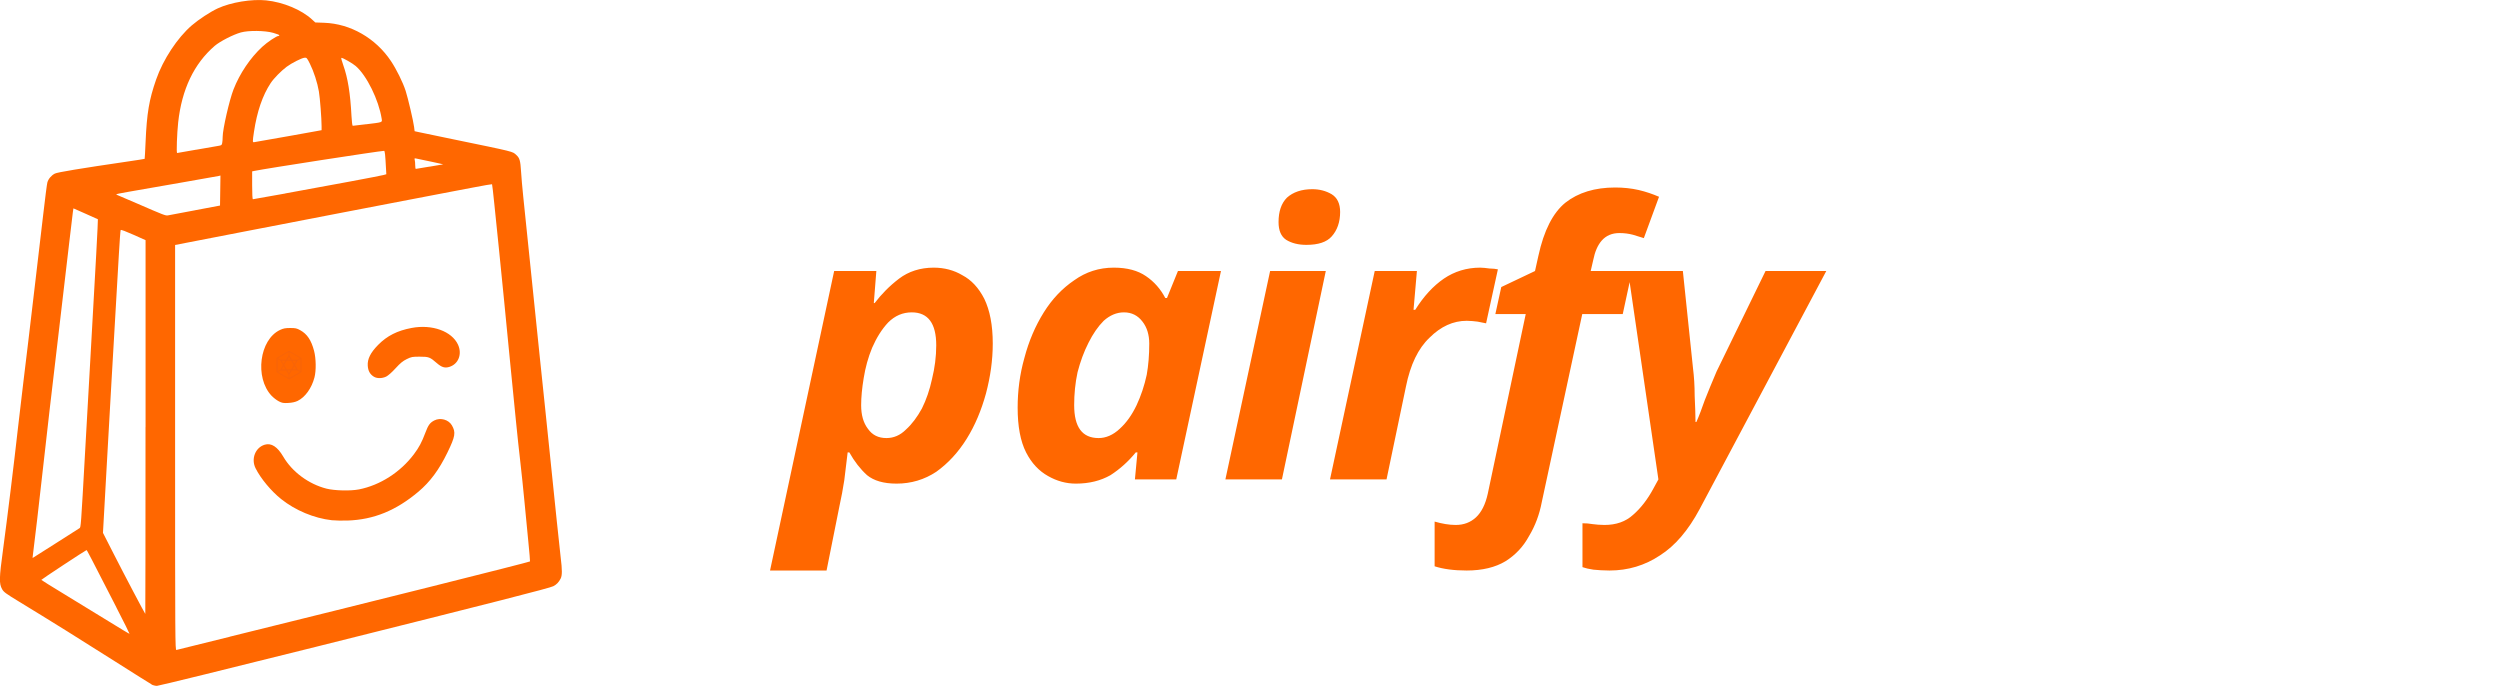
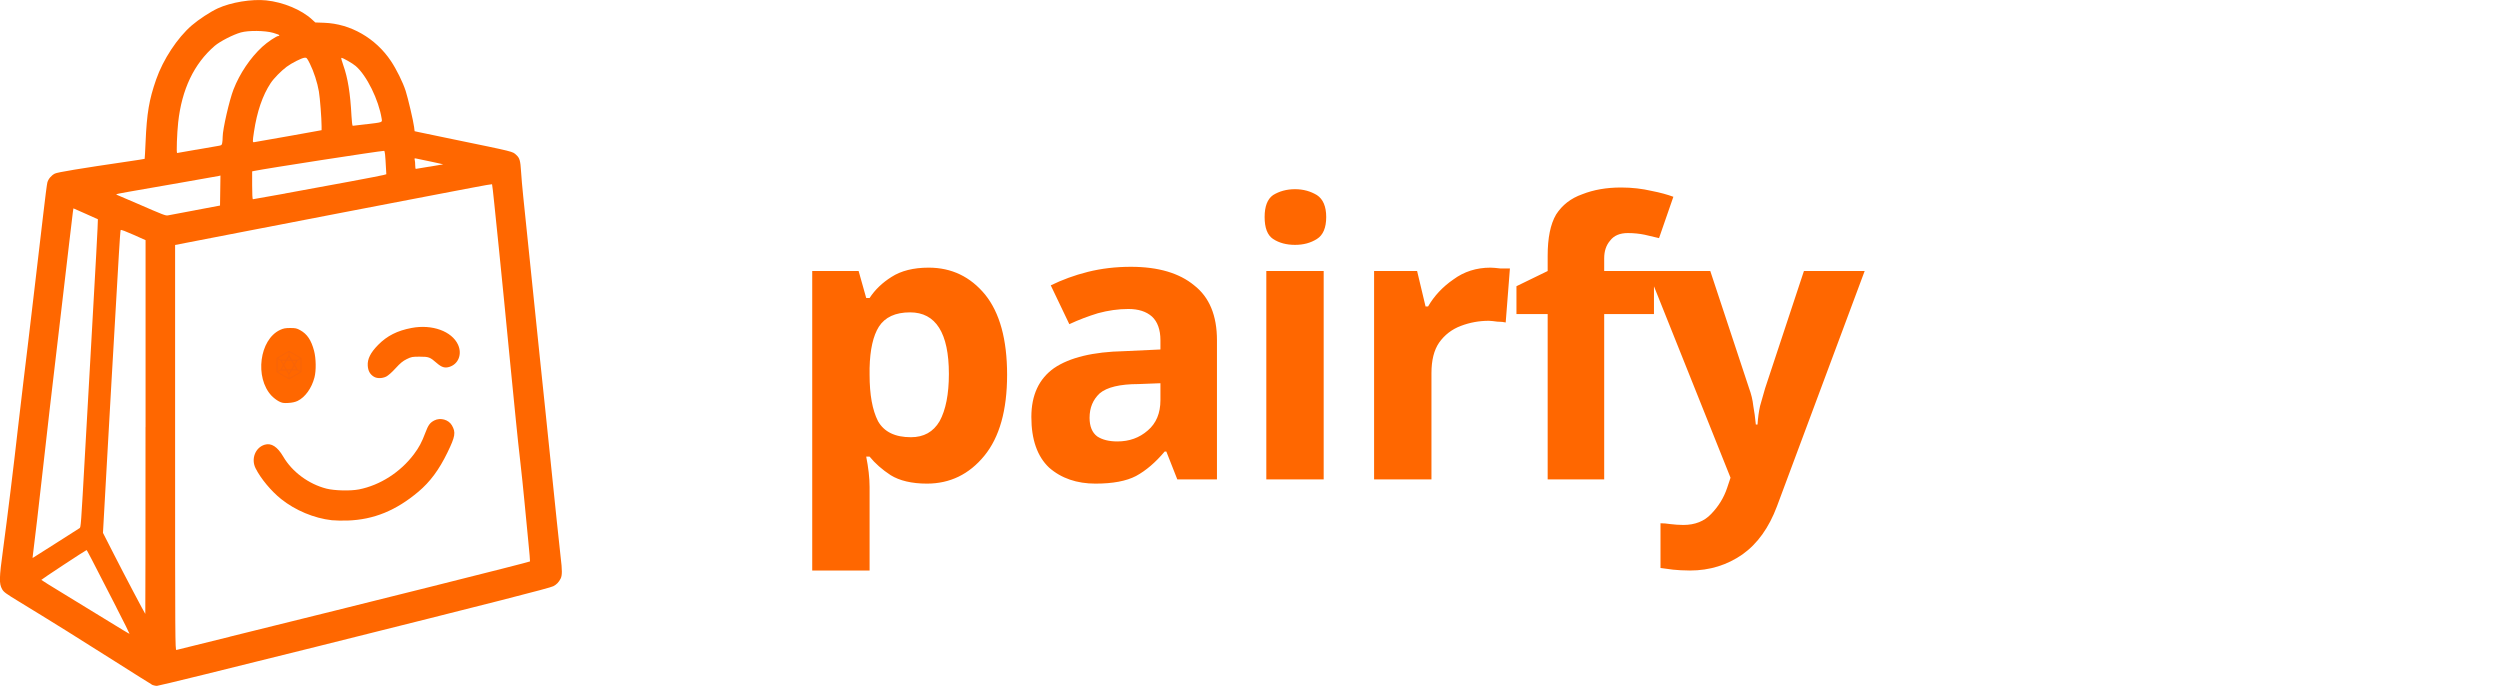
<svg xmlns="http://www.w3.org/2000/svg" width="175" height="48" viewBox="0 0 46.302 12.7" version="1.1" id="svg5">
  <defs id="defs2" />
  <g id="layer1">
    <g id="g1591">
      <path style="fill:#ff6700;fill-opacity:1;stroke-width:0.014" d="m 2.807,12.675 c -0.027,-0.014 -0.325,-0.202 -0.664,-0.417 -0.592,-0.377 -1.221,-0.769 -1.798,-1.12 -0.241,-0.147 -0.277,-0.173 -0.307,-0.228 -0.056,-0.102 -0.054,-0.201 0.018,-0.729 0.08,-0.591 0.199,-1.561 0.281,-2.292 0.035,-0.31 0.079,-0.685 0.098,-0.832 0.019,-0.148 0.057,-0.46 0.084,-0.695 0.027,-0.235 0.087,-0.742 0.133,-1.126 0.046,-0.385 0.112,-0.948 0.147,-1.252 0.035,-0.304 0.07,-0.576 0.078,-0.604 0.018,-0.066 0.073,-0.131 0.139,-0.165 0.049,-0.025 0.465,-0.094 1.358,-0.225 0.165,-0.024 0.303,-0.046 0.305,-0.048 0.002,-0.002 0.01,-0.14 0.017,-0.306 0.023,-0.538 0.065,-0.789 0.196,-1.164 0.13,-0.372 0.393,-0.771 0.659,-1.001 0.13,-0.112 0.344,-0.252 0.482,-0.316 0.243,-0.112 0.63,-0.176 0.897,-0.148 0.316,0.033 0.654,0.174 0.848,0.353 l 0.061,0.056 0.166,0.006 c 0.485,0.017 0.952,0.284 1.235,0.708 0.103,0.154 0.221,0.393 0.273,0.553 0.043,0.134 0.142,0.555 0.156,0.667 l 0.01,0.08 0.072,0.016 c 0.04,0.009 0.327,0.069 0.639,0.133 1.153,0.238 1.099,0.224 1.173,0.292 0.061,0.056 0.075,0.103 0.087,0.302 0.006,0.104 0.025,0.316 0.041,0.47 0.016,0.154 0.051,0.494 0.078,0.756 0.027,0.262 0.077,0.746 0.111,1.077 0.034,0.331 0.088,0.85 0.119,1.154 0.031,0.304 0.076,0.726 0.098,0.937 0.044,0.408 0.134,1.28 0.216,2.092 0.027,0.269 0.059,0.567 0.071,0.662 0.03,0.24 0.029,0.336 -4.76e-4,0.395 -0.034,0.067 -0.075,0.11 -0.136,0.141 -0.071,0.036 -1.013,0.277 -4.402,1.124 -1.588,0.397 -2.91,0.722 -2.939,0.722 -0.028,0 -0.073,-0.011 -0.1,-0.025 z m 1.449,-0.883 c 2.529,-0.624 5.543,-1.379 5.56,-1.394 0.003,-0.002 -0.011,-0.167 -0.031,-0.366 -0.02,-0.199 -0.052,-0.534 -0.072,-0.746 -0.02,-0.212 -0.054,-0.539 -0.076,-0.728 -0.022,-0.189 -0.06,-0.538 -0.083,-0.777 -0.023,-0.239 -0.071,-0.72 -0.106,-1.07 -0.035,-0.35 -0.085,-0.866 -0.112,-1.147 -0.027,-0.281 -0.071,-0.722 -0.098,-0.979 -0.027,-0.258 -0.065,-0.626 -0.084,-0.818 -0.019,-0.192 -0.038,-0.352 -0.041,-0.355 -0.003,-0.003 -0.159,0.024 -0.346,0.06 -0.187,0.036 -0.371,0.071 -0.41,0.078 -0.038,0.007 -0.397,0.076 -0.798,0.153 -0.4,0.077 -0.957,0.184 -1.238,0.238 -0.281,0.054 -1.088,0.21 -1.794,0.347 l -1.284,0.249 -1e-5,3.754 c -9e-6,3.569 0.001,3.754 0.024,3.747 0.013,-0.004 0.459,-0.114 0.99,-0.245 z m 1.889,-2.157 c -0.328,-0.037 -0.675,-0.182 -0.938,-0.392 -0.183,-0.146 -0.377,-0.378 -0.473,-0.569 -0.088,-0.174 -0.006,-0.386 0.17,-0.438 0.121,-0.036 0.235,0.038 0.342,0.221 0.165,0.283 0.471,0.509 0.801,0.593 0.152,0.038 0.445,0.045 0.602,0.014 0.39,-0.077 0.766,-0.318 1.016,-0.65 0.096,-0.128 0.146,-0.221 0.214,-0.402 0.052,-0.139 0.085,-0.184 0.165,-0.225 0.112,-0.058 0.264,-0.015 0.325,0.09 0.076,0.131 0.064,0.204 -0.083,0.506 -0.154,0.317 -0.32,0.541 -0.537,0.724 -0.416,0.35 -0.826,0.517 -1.311,0.534 -0.099,0.003 -0.231,5.5e-4 -0.292,-0.006 z m -0.982,-2.203 c -0.04,-0.02 -0.1,-0.067 -0.135,-0.104 -0.314,-0.336 -0.223,-1.038 0.158,-1.217 0.063,-0.029 0.098,-0.036 0.189,-0.036 0.098,-1e-5 0.121,0.005 0.186,0.041 0.128,0.071 0.204,0.184 0.256,0.383 0.037,0.14 0.04,0.365 0.007,0.492 -0.052,0.199 -0.173,0.367 -0.312,0.434 -0.046,0.022 -0.102,0.034 -0.173,0.038 -0.092,0.005 -0.114,0.001 -0.177,-0.031 z m 1.763,-0.454 c -0.073,-0.045 -0.109,-0.108 -0.115,-0.206 -0.008,-0.123 0.051,-0.241 0.193,-0.385 0.166,-0.168 0.354,-0.263 0.619,-0.313 0.38,-0.072 0.745,0.06 0.86,0.31 0.08,0.175 0.007,0.361 -0.163,0.412 -0.083,0.025 -0.141,0.006 -0.231,-0.072 -0.126,-0.11 -0.147,-0.118 -0.316,-0.118 -0.138,-1.8e-4 -0.153,0.003 -0.24,0.045 -0.073,0.036 -0.118,0.073 -0.207,0.17 -0.068,0.075 -0.138,0.136 -0.174,0.154 -0.075,0.036 -0.17,0.037 -0.227,0.002 z m -4.771,4.27 c -0.481,-0.938 -0.544,-1.059 -0.552,-1.06 -0.011,-0.001 -0.838,0.543 -0.838,0.552 2.22e-4,0.004 0.191,0.122 0.423,0.263 0.233,0.141 0.599,0.365 0.814,0.498 0.215,0.133 0.394,0.241 0.397,0.238 0.003,-0.002 -0.107,-0.223 -0.245,-0.491 z m 0.541,-3.339 v -3.461 l -0.226,-0.101 c -0.137,-0.061 -0.229,-0.096 -0.235,-0.087 -0.005,0.008 -0.02,0.214 -0.034,0.459 -0.023,0.417 -0.106,1.844 -0.135,2.327 -0.007,0.119 -0.046,0.803 -0.086,1.52 l -0.073,1.303 0.199,0.39 c 0.199,0.391 0.579,1.111 0.585,1.111 0.002,10e-6 0.004,-1.557 0.004,-3.461 z m -1.667,2.156 c 0.232,-0.148 0.431,-0.276 0.444,-0.283 0.025,-0.016 0.025,-0.016 0.104,-1.427 0.024,-0.423 0.068,-1.204 0.098,-1.735 0.095,-1.664 0.143,-2.555 0.138,-2.559 -0.003,-0.002 -0.106,-0.048 -0.229,-0.103 l -0.224,-0.099 -0.01,0.065 c -0.005,0.036 -0.035,0.288 -0.067,0.562 -0.031,0.273 -0.101,0.865 -0.154,1.315 -0.144,1.211 -0.286,2.437 -0.357,3.085 -0.05,0.456 -0.12,1.052 -0.165,1.41 -0.003,0.021 -0.004,0.038 -0.002,0.038 0.002,0 0.192,-0.121 0.424,-0.269 z m 2.584,-6.171 0.462,-0.087 0.004,-0.278 0.004,-0.278 -0.032,0.008 c -0.017,0.004 -0.328,0.059 -0.689,0.122 -1.022,0.177 -1.2,0.209 -1.207,0.216 -0.004,0.004 0.009,0.013 0.029,0.02 0.019,0.007 0.173,0.073 0.341,0.146 0.517,0.225 0.54,0.233 0.586,0.226 0.023,-0.004 0.25,-0.047 0.504,-0.095 z m 1.668,-0.311 c 0.839,-0.152 1.765,-0.325 1.824,-0.342 l 0.05,-0.014 -0.005,-0.087 c -0.015,-0.288 -0.022,-0.346 -0.037,-0.346 -0.074,0 -2.208,0.33 -2.405,0.372 l -0.038,0.008 v 0.258 c 0,0.158 0.005,0.258 0.014,0.258 0.007,0 0.277,-0.048 0.598,-0.106 z m 2.674,-0.496 c 0.133,-0.023 0.247,-0.042 0.252,-0.043 0.005,-4.3e-4 -0.095,-0.023 -0.222,-0.05 -0.127,-0.027 -0.249,-0.053 -0.272,-0.057 -0.038,-0.008 -0.04,-0.006 -0.032,0.025 0.005,0.018 0.009,0.064 0.009,0.1 1.38e-4,0.036 0.005,0.066 0.011,0.066 0.006,-1e-5 0.12,-0.019 0.253,-0.042 z m -4.321,-0.314 c 0.188,-0.034 0.372,-0.066 0.408,-0.071 0.058,-0.009 0.066,-0.014 0.073,-0.052 0.005,-0.023 0.009,-0.075 0.009,-0.116 0,-0.14 0.124,-0.681 0.201,-0.878 0.116,-0.296 0.31,-0.584 0.532,-0.789 0.094,-0.087 0.264,-0.201 0.3,-0.201 0.009,0 0.017,-0.006 0.017,-0.013 0,-0.007 -0.052,-0.027 -0.115,-0.045 -0.152,-0.043 -0.456,-0.047 -0.598,-0.007 -0.144,0.04 -0.388,0.166 -0.485,0.249 -0.383,0.33 -0.609,0.805 -0.676,1.416 -0.022,0.205 -0.035,0.568 -0.02,0.568 0.007,0 0.167,-0.028 0.355,-0.062 z m 1.245,-0.17 c 0.073,-0.012 0.306,-0.053 0.518,-0.091 0.212,-0.038 0.424,-0.076 0.472,-0.085 l 0.087,-0.016 v -0.072 c 0,-0.143 -0.029,-0.522 -0.05,-0.645 -0.027,-0.162 -0.095,-0.371 -0.167,-0.515 -0.054,-0.108 -0.06,-0.114 -0.099,-0.11 -0.055,0.006 -0.237,0.098 -0.33,0.167 -0.101,0.075 -0.239,0.215 -0.297,0.303 -0.15,0.227 -0.253,0.528 -0.309,0.9 -0.029,0.194 -0.029,0.202 0.01,0.193 0.017,-0.004 0.091,-0.017 0.164,-0.029 z m 1.9,-0.301 c 0.318,-0.039 0.3,-0.033 0.29,-0.103 -0.054,-0.347 -0.278,-0.803 -0.482,-0.977 -0.058,-0.05 -0.235,-0.151 -0.264,-0.151 -0.008,0 0.007,0.06 0.034,0.134 0.085,0.238 0.131,0.522 0.153,0.947 0.005,0.1 0.015,0.178 0.023,0.178 0.007,0 0.118,-0.013 0.247,-0.029 z" id="path881" />
      <path style="fill:#0000ff;fill-opacity:0.03;stroke-width:0.001" d="m 5.348,7.024 c -0.002,-5.999e-4 -0.007,-0.004 -0.04,-0.023 -0.015,-0.008 -0.033,-0.019 -0.042,-0.024 -0.008,-0.005 -0.019,-0.011 -0.023,-0.013 -0.004,-0.003 -0.02,-0.011 -0.034,-0.019 -0.014,-0.008 -0.031,-0.018 -0.036,-0.021 -0.012,-0.007 -0.022,-0.013 -0.037,-0.021 -0.006,-0.003 -0.011,-0.006 -0.012,-0.007 -7.998e-4,-7.999e-4 -0.002,-0.003 -0.003,-0.004 l -0.001,-0.003 1.48e-4,-0.128 1.5e-4,-0.128 0.002,-0.003 c 0.002,-0.003 0.003,-0.004 0.009,-0.007 0.004,-0.002 0.011,-0.007 0.017,-0.01 0.014,-0.008 0.027,-0.016 0.035,-0.02 0.003,-0.002 0.009,-0.005 0.013,-0.007 0.004,-0.002 0.019,-0.011 0.034,-0.02 0.015,-0.009 0.032,-0.018 0.037,-0.021 0.005,-0.003 0.013,-0.008 0.018,-0.011 0.005,-0.003 0.014,-0.008 0.019,-0.011 0.006,-0.003 0.018,-0.011 0.028,-0.016 l 0.017,-0.01 h 0.004 c 0.004,0 0.004,0 0.016,0.007 0.007,0.004 0.015,0.009 0.019,0.011 0.004,0.002 0.018,0.011 0.032,0.019 0.014,0.008 0.028,0.016 0.031,0.018 0.003,0.002 0.013,0.007 0.021,0.012 0.008,0.005 0.017,0.01 0.019,0.011 0.005,0.003 0.029,0.017 0.033,0.019 0.001,6e-4 0.007,0.004 0.013,0.008 0.006,0.004 0.012,0.007 0.013,0.008 0.015,0.009 0.03,0.017 0.031,0.018 8e-4,5.998e-4 0.002,0.003 0.003,0.004 l 0.001,0.003 -6e-6,0.127 -6.2e-6,0.127 -0.001,0.003 c -0.002,0.004 -0.004,0.006 -0.013,0.011 -0.011,0.006 -0.024,0.013 -0.029,0.016 -0.002,0.001 -0.014,0.008 -0.025,0.015 -0.03,0.017 -0.063,0.036 -0.069,0.04 -0.003,0.002 -0.013,0.008 -0.023,0.014 -0.01,0.006 -0.021,0.012 -0.024,0.014 -0.003,0.002 -0.011,0.006 -0.017,0.01 -0.006,0.004 -0.015,0.009 -0.019,0.011 -0.007,0.004 -0.007,0.004 -0.011,0.004 -0.002,8.6e-5 -0.005,-8e-5 -0.005,-4e-4 z m -0.004,-0.055 v -0.029 l -0.008,-0.013 c -0.004,-0.007 -0.01,-0.016 -0.012,-0.02 -0.002,-0.004 -0.009,-0.016 -0.015,-0.026 l -0.011,-0.019 h -0.051 -0.051 l -0.017,0.01 c -0.009,0.005 -0.019,0.011 -0.023,0.013 l -0.006,0.003 0.006,0.003 c 0.008,0.005 0.034,0.02 0.047,0.027 0.006,0.003 0.022,0.013 0.036,0.021 0.027,0.016 0.028,0.016 0.053,0.031 0.01,0.006 0.025,0.015 0.035,0.02 0.009,0.005 0.017,0.01 0.018,0.01 2e-4,6e-6 4.001e-4,-0.013 4.001e-4,-0.029 z m 0.029,0.023 c 0.024,-0.014 0.035,-0.02 0.042,-0.024 0.004,-0.002 0.007,-0.004 0.007,-0.004 1.359e-4,0 0.001,-6e-4 0.002,-0.001 0.001,-7.999e-4 0.013,-0.007 0.025,-0.015 0.023,-0.013 0.056,-0.033 0.063,-0.037 0.002,-0.001 0.01,-0.006 0.017,-0.01 0.019,-0.011 0.023,-0.014 0.023,-0.014 -2e-6,-1.6e-4 -0.002,-0.002 -0.005,-0.003 -0.003,-0.002 -0.009,-0.005 -0.014,-0.008 -0.005,-0.003 -0.012,-0.007 -0.017,-0.01 l -0.009,-0.005 -0.051,9.8e-6 -0.051,1.21e-5 -0.003,0.006 c -0.002,0.003 -0.008,0.013 -0.013,0.022 -0.005,0.009 -0.013,0.022 -0.017,0.029 -0.004,0.007 -0.009,0.015 -0.011,0.018 l -0.003,0.005 -6e-6,0.029 c -4e-6,0.016 1.221e-4,0.029 2e-4,0.029 1.56e-4,0 0.006,-0.003 0.012,-0.007 z m -0.011,-0.098 c 0.005,-0.008 0.011,-0.019 0.014,-0.024 l 0.005,-0.009 -0.028,-1.5e-4 c -0.016,-8.19e-5 -0.029,-4.79e-5 -0.029,7.61e-5 -1.261e-4,1.259e-4 0.004,0.007 0.009,0.016 0.005,0.009 0.011,0.02 0.014,0.024 0.003,0.005 0.005,0.008 0.005,0.008 1.999e-4,-1.999e-4 0.004,-0.007 0.009,-0.016 z m -0.217,-0.023 c 0.001,-9.999e-4 0.005,-0.003 0.007,-0.004 0.002,-0.001 0.005,-0.003 0.006,-0.003 7.999e-4,-4.001e-4 0.007,-0.004 0.014,-0.008 0.007,-0.004 0.014,-0.008 0.016,-0.009 l 0.004,-0.002 0.009,-0.015 c 0.017,-0.028 0.04,-0.068 0.04,-0.069 0,-1.039e-4 -0.001,-0.002 -0.003,-0.004 -0.003,-0.005 -0.013,-0.022 -0.021,-0.036 -0.003,-0.005 -0.008,-0.014 -0.011,-0.018 -0.003,-0.004 -0.005,-0.009 -0.005,-0.009 -3.999e-4,-5.999e-4 -0.003,-0.004 -0.005,-0.008 l -0.004,-0.007 -0.014,-0.008 c -0.015,-0.008 -0.024,-0.014 -0.031,-0.018 l -0.004,-0.002 v 0.112 c 0,0.062 1.718e-4,0.112 3.999e-4,0.112 1.999e-4,0 0.002,-8.001e-4 0.003,-0.002 z M 5.563,6.76 V 6.648 l -0.001,9.999e-4 c -0.003,0.002 -0.032,0.019 -0.041,0.024 -0.004,0.002 -0.007,0.004 -0.007,0.004 -8.8e-5,1.86e-4 -0.002,0.004 -0.005,0.008 -0.002,0.004 -0.009,0.016 -0.015,0.027 -0.006,0.01 -0.012,0.02 -0.013,0.022 -0.003,0.005 -0.01,0.017 -0.011,0.019 -8.001e-4,0.001 -0.002,0.003 -0.003,0.005 -0.001,0.002 -0.001,0.003 -8e-4,0.003 3.999e-4,5.999e-4 0.003,0.004 0.005,0.008 0.028,0.048 0.042,0.073 0.043,0.074 6e-4,5.999e-4 0.006,0.004 0.012,0.008 0.006,0.004 0.017,0.01 0.024,0.014 0.007,0.004 0.013,0.007 0.013,0.007 1.999e-4,6e-6 3.999e-4,-0.05 3.999e-4,-0.112 z m -0.28,0.076 c -6e-4,-9.999e-4 -0.005,-0.009 -0.01,-0.017 -0.005,-0.008 -0.011,-0.02 -0.015,-0.025 -0.003,-0.005 -0.006,-0.01 -0.006,-0.01 0,-0.002 -0.002,5.999e-4 -0.008,0.012 -0.004,0.007 -0.01,0.018 -0.014,0.024 -0.004,0.006 -0.008,0.013 -0.009,0.015 l -0.002,0.003 h 0.032 0.032 z m 0.115,-0.005 c 0.008,-0.013 0.024,-0.041 0.032,-0.056 l 0.008,-0.015 -0.007,-0.012 c -0.004,-0.007 -0.01,-0.017 -0.013,-0.022 -0.003,-0.005 -0.009,-0.015 -0.012,-0.021 -0.004,-0.006 -0.008,-0.014 -0.01,-0.017 l -0.003,-0.005 -0.042,-7.9e-6 -0.042,-6e-6 -0.002,0.003 c -0.002,0.003 -0.016,0.028 -0.034,0.058 l -0.009,0.016 0.001,0.002 c 0.004,0.007 0.016,0.027 0.025,0.043 0.003,0.005 0.009,0.015 0.012,0.021 l 0.007,0.011 0.042,-1.479e-4 0.042,-1.501e-4 0.004,-0.007 z m 0.086,0.007 c 0,-2e-4 -0.003,-0.005 -0.006,-0.011 -0.003,-0.006 -0.01,-0.018 -0.015,-0.027 -0.005,-0.009 -0.01,-0.017 -0.01,-0.017 -1.598e-4,-4e-6 -0.003,0.005 -0.007,0.012 -0.004,0.007 -0.008,0.014 -0.01,0.017 -0.006,0.01 -0.015,0.025 -0.015,0.026 -1.082e-4,1.999e-4 0.014,3.999e-4 0.031,3.999e-4 0.017,0 0.032,-1.958e-4 0.032,-3.999e-4 z M 5.268,6.711 c 0.009,-0.015 0.016,-0.027 0.016,-0.027 0,-1.439e-4 -0.014,-2e-4 -0.032,-2e-4 -0.018,0 -0.032,1.101e-4 -0.032,2e-4 0,1.34e-4 0.002,0.003 0.004,0.007 0.002,0.003 0.005,0.009 0.007,0.012 0.003,0.006 0.011,0.019 0.016,0.028 0.001,0.003 0.003,0.006 0.004,0.007 7.999e-4,0.001 0.002,0.002 0.002,0.002 2e-4,-1.999e-4 0.007,-0.013 0.016,-0.028 z m 0.187,0.023 c 0.002,-0.003 0.006,-0.01 0.009,-0.016 0.003,-0.006 0.009,-0.016 0.013,-0.022 0.004,-0.007 0.007,-0.012 0.007,-0.012 0,-1.16e-4 -0.015,-2e-4 -0.032,-2e-4 H 5.419 l 0.007,0.012 c 0.004,0.007 0.008,0.013 0.009,0.015 9.999e-4,0.002 0.005,0.008 0.008,0.014 0.004,0.006 0.007,0.012 0.007,0.013 4e-4,8e-4 7.999e-4,0.001 9.998e-4,0.001 2.002e-4,1.9e-6 0.002,-0.002 0.004,-0.005 z M 5.298,6.659 c 0.001,-0.002 0.02,-0.034 0.036,-0.062 l 0.01,-0.017 v -0.029 c 0,-0.02 -1.899e-4,-0.029 -6e-4,-0.029 -3.999e-4,0 -0.003,0.002 -0.007,0.004 -0.003,0.002 -0.007,0.004 -0.009,0.005 -0.001,7.999e-4 -0.007,0.004 -0.011,0.007 -0.008,0.005 -0.024,0.014 -0.029,0.017 -0.001,6e-4 -0.006,0.003 -0.01,0.006 -0.005,0.003 -0.013,0.007 -0.018,0.01 -0.005,0.003 -0.017,0.01 -0.025,0.015 -0.009,0.005 -0.025,0.014 -0.036,0.021 -0.018,0.01 -0.025,0.014 -0.042,0.025 -0.003,0.001 -0.005,0.003 -0.005,0.003 -1.08e-4,3.999e-4 0.001,0.001 0.003,0.002 0.002,7.999e-4 0.004,0.002 0.006,0.003 0.028,0.017 0.035,0.021 0.036,0.021 3.999e-4,4e-4 0.021,6e-4 0.051,6e-4 h 0.051 z m 0.083,0.002 c 0,-3.999e-4 -0.002,-0.004 -0.009,-0.015 -0.007,-0.012 -0.009,-0.016 -0.014,-0.025 -0.003,-0.005 -0.005,-0.009 -0.006,-0.009 -8.001e-4,-8e-4 -6e-4,-8e-4 -0.008,0.012 -0.003,0.006 -0.019,0.034 -0.02,0.036 -6e-4,9.999e-4 -9.999e-4,0.002 -9.999e-4,0.002 -1.8e-6,2e-4 0.013,3.999e-4 0.029,3.999e-4 0.016,0 0.029,-1.379e-4 0.029,-3.999e-4 z m 0.133,-0.004 c 0.004,-0.002 0.008,-0.005 0.01,-0.006 0.002,-9.997e-4 0.009,-0.005 0.017,-0.01 l 0.014,-0.008 -0.014,-0.008 c -0.008,-0.004 -0.015,-0.009 -0.017,-0.01 -0.003,-0.002 -0.014,-0.008 -0.072,-0.041 -0.008,-0.005 -0.017,-0.01 -0.019,-0.011 -0.002,-0.001 -0.004,-0.002 -0.004,-0.002 -1.319e-4,0 -0.004,-0.002 -0.008,-0.005 -0.004,-0.003 -0.012,-0.007 -0.018,-0.01 -0.005,-0.003 -0.012,-0.007 -0.014,-0.008 -0.01,-0.006 -0.028,-0.016 -0.028,-0.016 -1.781e-4,0 -4e-4,0.013 -4e-4,0.029 l 6e-6,0.029 0.007,0.012 c 0.004,0.007 0.01,0.017 0.014,0.023 0.004,0.006 0.009,0.016 0.013,0.022 0.003,0.006 0.007,0.012 0.009,0.015 0.001,0.002 0.003,0.005 0.004,0.007 l 0.001,0.002 h 0.05 0.05 l 0.007,-0.004 z" id="path1011" />
    </g>
    <text xml:space="preserve" style="font-size:7.056px;line-height:1.25;font-family:'Inter 28pt';-inkscape-font-specification:'Inter 28pt';letter-spacing:-0.159px;fill:#ff6700;fill-opacity:1;stroke-width:0.132;stroke-miterlimit:4;stroke-dasharray:none" x="14.496" y="8.878" id="text3040">
-       <tspan style="font-style:italic;font-variant:normal;font-weight:600;font-stretch:normal;font-size:7.056px;font-family:'Inter 28pt';-inkscape-font-specification:'Inter 28pt Semi-Bold Italic';fill:#ff6700;fill-opacity:1;stroke-width:0.132;stroke-miterlimit:4;stroke-dasharray:none" x="14.496" y="8.878" id="tspan13110">pairfy</tspan>
+       <tspan style="font-style:normal;font-variant:normal;font-weight:600;font-stretch:normal;font-size:7.056px;font-family:'Inter 28pt';-inkscape-font-specification:'Inter 28pt Semi-Bold';fill:#ff6700;fill-opacity:1;stroke-width:0.132;stroke-miterlimit:4;stroke-dasharray:none" x="14.496" y="8.878" id="tspan13110">pairfy</tspan>
    </text>
    <text xml:space="preserve" style="font-size:10.583px;line-height:1.25;font-family:'Inter 28pt';-inkscape-font-specification:'Inter 28pt';stroke-width:0.265" x="48.528" y="16.412" id="text5743">
      <tspan id="tspan5741" style="stroke-width:0.265" x="48.528" y="16.412" />
    </text>
  </g>
</svg>
